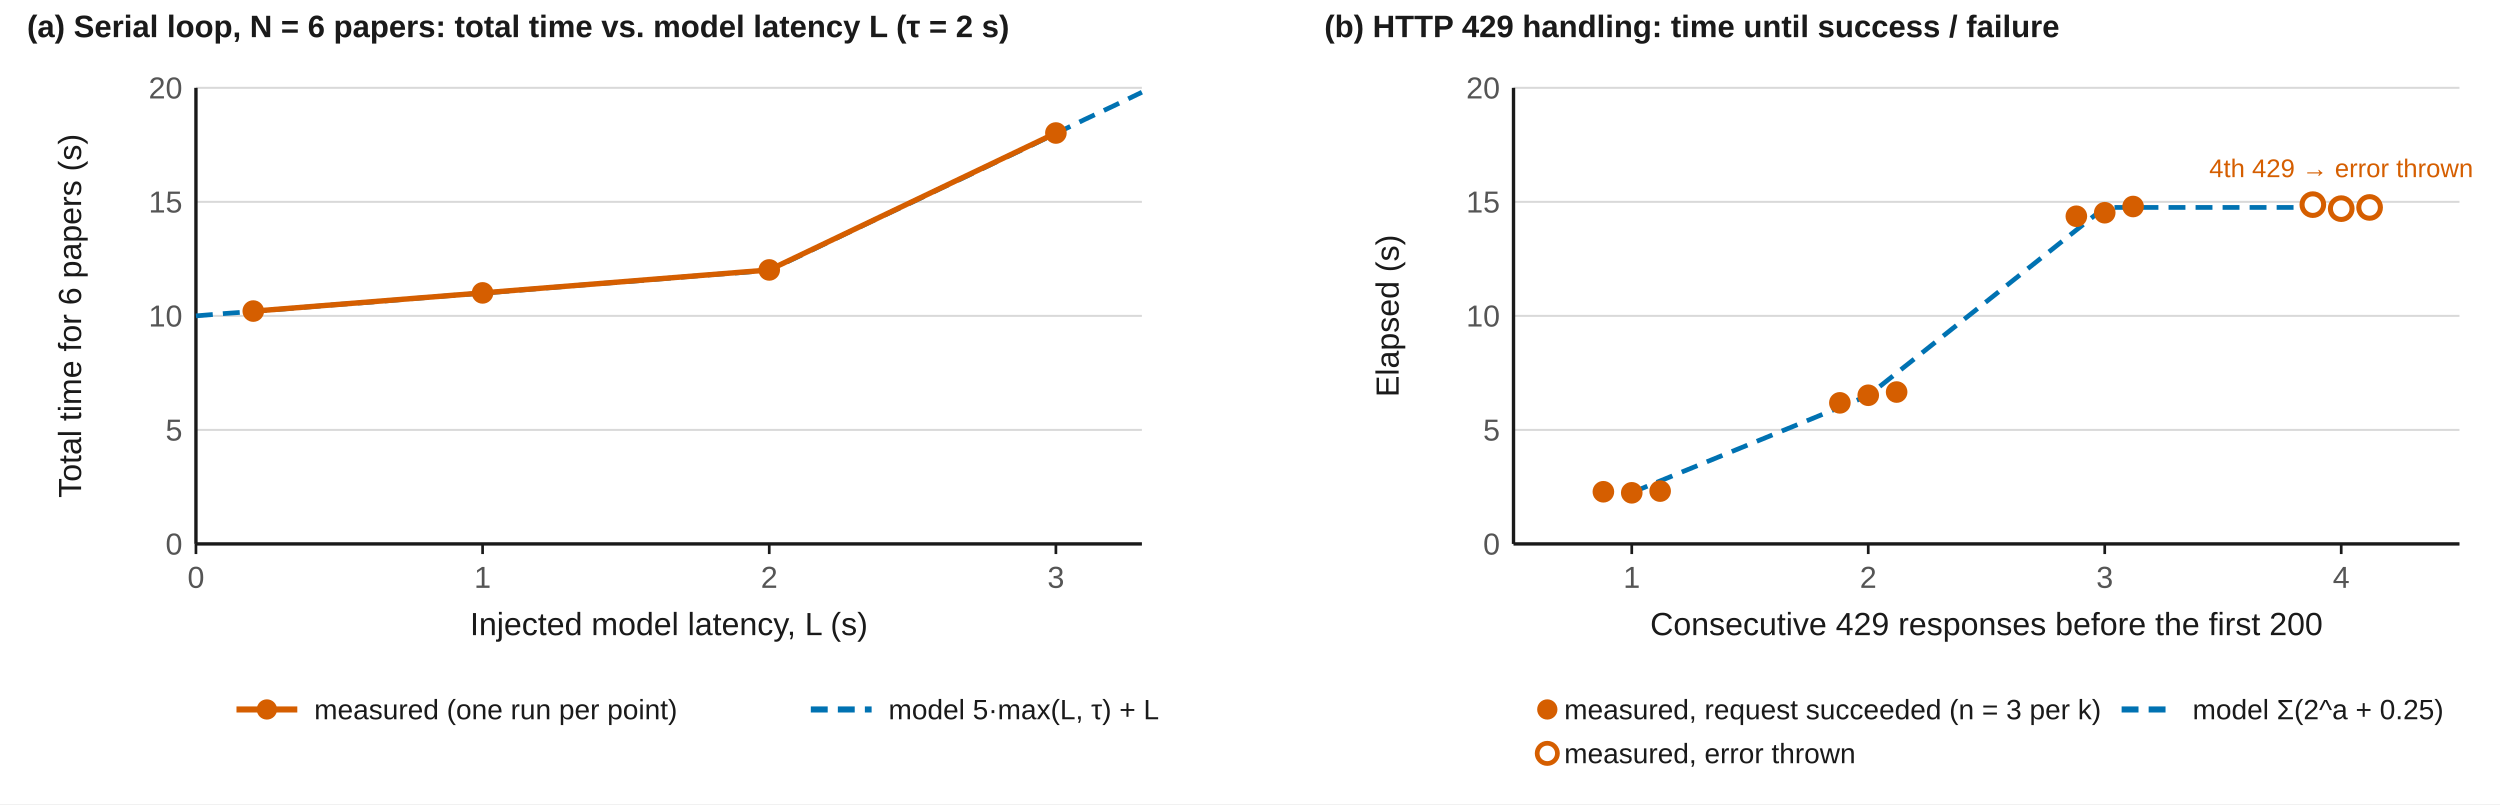
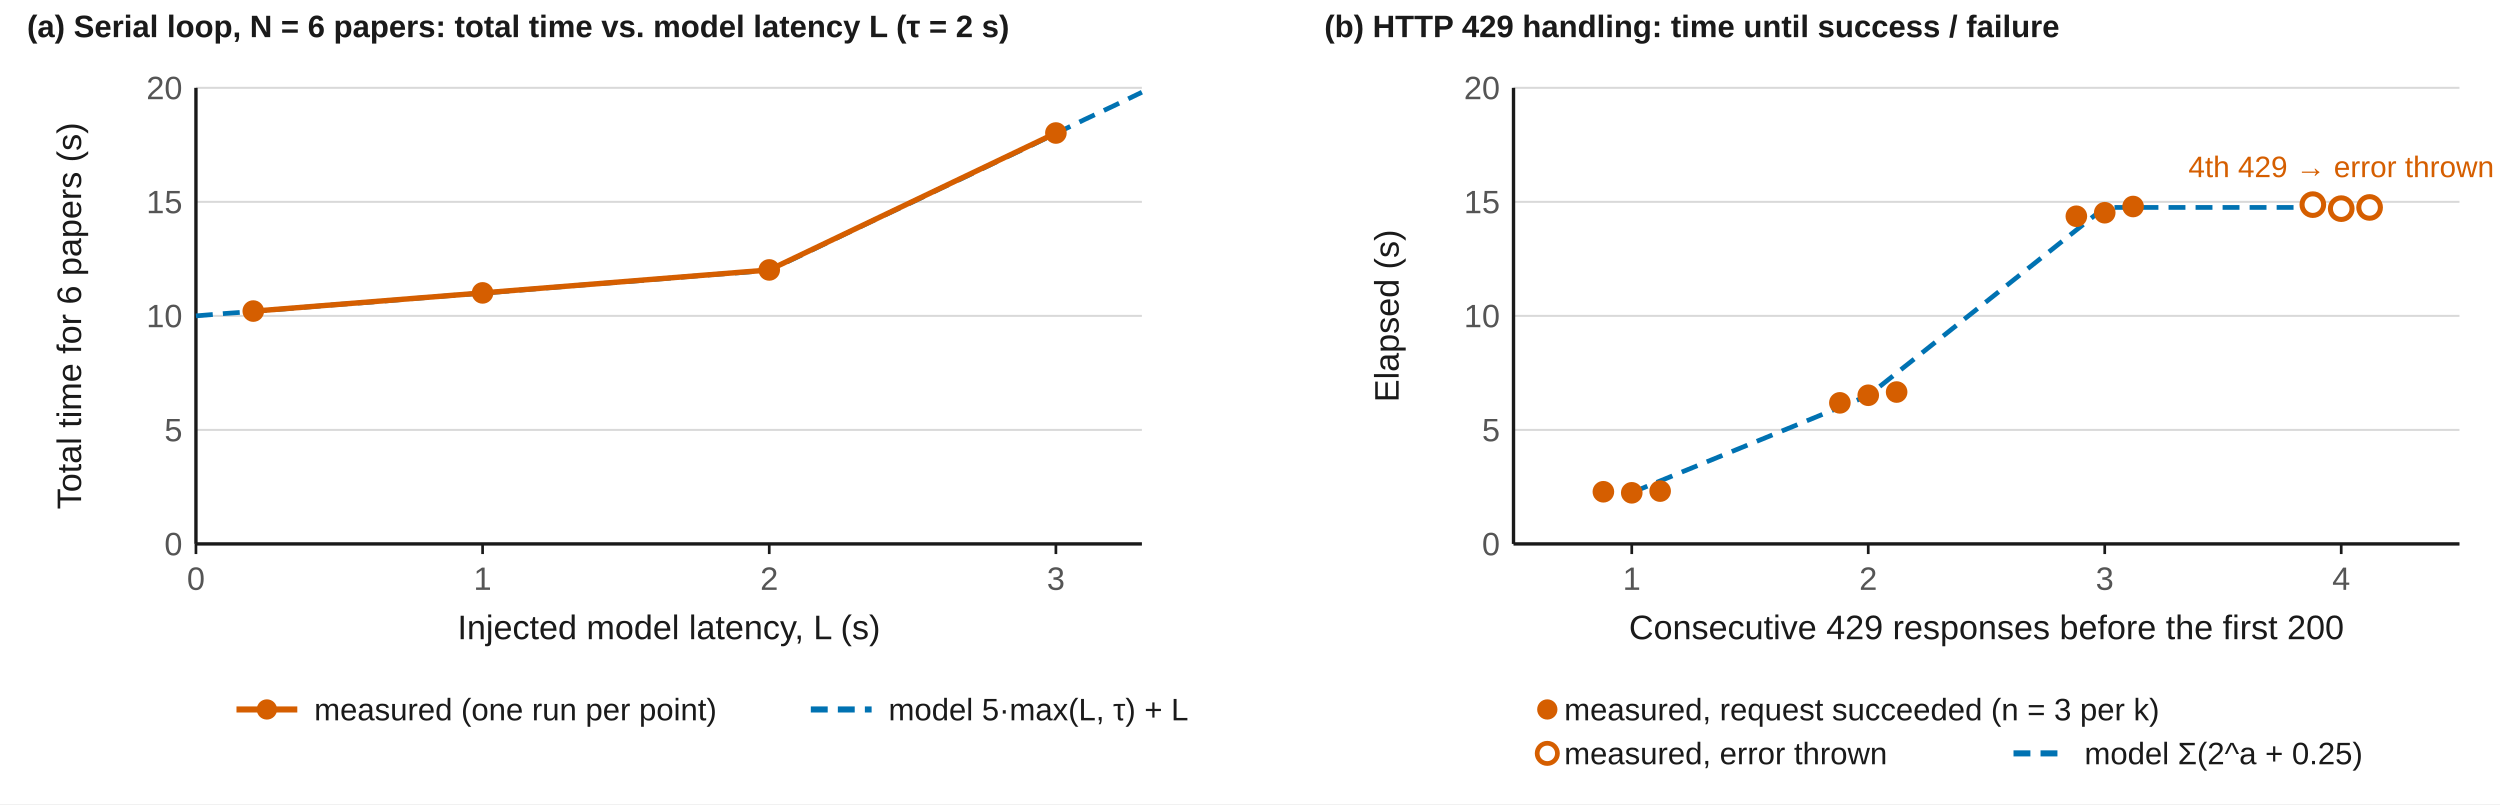
<svg xmlns="http://www.w3.org/2000/svg" width="740" height="238" viewBox="0 0 740 238">
  <defs>
    <marker id="arr" viewBox="0 0 10 10" refX="9" refY="5" markerWidth="6" markerHeight="6" orient="auto-start-reverse">
      <path d="M0,0 L10,5 L0,10 z" fill="#1a1a1a" />
    </marker>
    <marker id="arrg" viewBox="0 0 10 10" refX="9" refY="5" markerWidth="6" markerHeight="6" orient="auto-start-reverse">
      <path d="M0,0 L10,5 L0,10 z" fill="#555555" />
    </marker>
  </defs>
  <rect width="740" height="238" fill="white" />
  <text x="8" y="11" font-family="Liberation Sans, Arial, Helvetica, sans-serif" font-size="9.2" text-anchor="start" font-weight="bold" font-style="normal" fill="#1a1a1a">(a) Serial loop, N = 6 papers: total time vs. model latency L (τ = 2 s)</text>
  <line x1="58" y1="161.0" x2="338" y2="161.0" stroke="#d9d9d9" stroke-width="0.6" />
-   <text x="54" y="164.15" font-family="Liberation Sans, Arial, Helvetica, sans-serif" font-size="9" text-anchor="end" font-weight="normal" font-style="normal" fill="#555555">0</text>
+   <text x="54" y="164.36" font-family="Liberation Sans, Arial, Helvetica, sans-serif" font-size="9.6" text-anchor="end" font-weight="normal" font-style="normal" fill="#555555">0</text>
  <line x1="58" y1="127.25" x2="338" y2="127.25" stroke="#d9d9d9" stroke-width="0.6" />
-   <text x="54" y="130.4" font-family="Liberation Sans, Arial, Helvetica, sans-serif" font-size="9" text-anchor="end" font-weight="normal" font-style="normal" fill="#555555">5</text>
+   <text x="54" y="130.61" font-family="Liberation Sans, Arial, Helvetica, sans-serif" font-size="9.6" text-anchor="end" font-weight="normal" font-style="normal" fill="#555555">5</text>
  <line x1="58" y1="93.5" x2="338" y2="93.5" stroke="#d9d9d9" stroke-width="0.6" />
-   <text x="54" y="96.65" font-family="Liberation Sans, Arial, Helvetica, sans-serif" font-size="9" text-anchor="end" font-weight="normal" font-style="normal" fill="#555555">10</text>
+   <text x="54" y="96.86" font-family="Liberation Sans, Arial, Helvetica, sans-serif" font-size="9.6" text-anchor="end" font-weight="normal" font-style="normal" fill="#555555">10</text>
  <line x1="58" y1="59.75" x2="338" y2="59.75" stroke="#d9d9d9" stroke-width="0.6" />
-   <text x="54" y="62.9" font-family="Liberation Sans, Arial, Helvetica, sans-serif" font-size="9" text-anchor="end" font-weight="normal" font-style="normal" fill="#555555">15</text>
+   <text x="54" y="63.11" font-family="Liberation Sans, Arial, Helvetica, sans-serif" font-size="9.6" text-anchor="end" font-weight="normal" font-style="normal" fill="#555555">15</text>
  <line x1="58" y1="26.0" x2="338" y2="26.0" stroke="#d9d9d9" stroke-width="0.6" />
-   <text x="54" y="29.15" font-family="Liberation Sans, Arial, Helvetica, sans-serif" font-size="9" text-anchor="end" font-weight="normal" font-style="normal" fill="#555555">20</text>
+   <text x="54" y="29.36" font-family="Liberation Sans, Arial, Helvetica, sans-serif" font-size="9.6" text-anchor="end" font-weight="normal" font-style="normal" fill="#555555">20</text>
  <line x1="58.0" y1="161" x2="58.0" y2="164" stroke="#1a1a1a" stroke-width="0.8" />
-   <text x="58.0" y="174" font-family="Liberation Sans, Arial, Helvetica, sans-serif" font-size="9" text-anchor="middle" font-weight="normal" font-style="normal" fill="#555555">0</text>
+   <text x="58.0" y="174.6" font-family="Liberation Sans, Arial, Helvetica, sans-serif" font-size="9.6" text-anchor="middle" font-weight="normal" font-style="normal" fill="#555555">0</text>
  <line x1="142.848" y1="161" x2="142.848" y2="164" stroke="#1a1a1a" stroke-width="0.8" />
-   <text x="142.848" y="174" font-family="Liberation Sans, Arial, Helvetica, sans-serif" font-size="9" text-anchor="middle" font-weight="normal" font-style="normal" fill="#555555">1</text>
+   <text x="142.848" y="174.6" font-family="Liberation Sans, Arial, Helvetica, sans-serif" font-size="9.6" text-anchor="middle" font-weight="normal" font-style="normal" fill="#555555">1</text>
  <line x1="227.697" y1="161" x2="227.697" y2="164" stroke="#1a1a1a" stroke-width="0.8" />
-   <text x="227.697" y="174" font-family="Liberation Sans, Arial, Helvetica, sans-serif" font-size="9" text-anchor="middle" font-weight="normal" font-style="normal" fill="#555555">2</text>
+   <text x="227.697" y="174.6" font-family="Liberation Sans, Arial, Helvetica, sans-serif" font-size="9.6" text-anchor="middle" font-weight="normal" font-style="normal" fill="#555555">2</text>
  <line x1="312.545" y1="161" x2="312.545" y2="164" stroke="#1a1a1a" stroke-width="0.8" />
-   <text x="312.545" y="174" font-family="Liberation Sans, Arial, Helvetica, sans-serif" font-size="9" text-anchor="middle" font-weight="normal" font-style="normal" fill="#555555">3</text>
+   <text x="312.545" y="174.6" font-family="Liberation Sans, Arial, Helvetica, sans-serif" font-size="9.6" text-anchor="middle" font-weight="normal" font-style="normal" fill="#555555">3</text>
  <line x1="58" y1="161" x2="338" y2="161" stroke="#1a1a1a" stroke-width="1" />
  <line x1="58" y1="26" x2="58" y2="161" stroke="#1a1a1a" stroke-width="1" />
-   <text x="198.0" y="188" font-family="Liberation Sans, Arial, Helvetica, sans-serif" font-size="9.5" text-anchor="middle" font-weight="normal" font-style="normal" fill="#1a1a1a">Injected model latency, L (s)</text>
-   <text x="24" y="93.5" font-family="Liberation Sans, Arial, Helvetica, sans-serif" font-size="9.5" text-anchor="middle" font-weight="normal" font-style="normal" fill="#1a1a1a" transform="rotate(-90 24 93.5)">Total time for 6 papers (s)</text>
+   <text x="198.0" y="189.2" font-family="Liberation Sans, Arial, Helvetica, sans-serif" font-size="10.1" text-anchor="middle" font-weight="normal" font-style="normal" fill="#1a1a1a">Injected model latency, L (s)</text>
+   <text x="24" y="93.5" font-family="Liberation Sans, Arial, Helvetica, sans-serif" font-size="10.1" text-anchor="middle" font-weight="normal" font-style="normal" fill="#1a1a1a" transform="rotate(-90 24 93.5)">Total time for 6 papers (s)</text>
  <polyline points="58.0,93.5 66.5,92.8 75.0,92.2 83.5,91.5 91.9,90.8 100.4,90.1 108.9,89.5 117.4,88.8 125.9,88.1 134.4,87.4 142.8,86.8 151.3,86.1 159.8,85.4 168.3,84.7 176.8,84.0 185.3,83.4 193.8,82.7 202.2,82.0 210.7,81.3 219.2,80.7 227.7,80.0 236.2,76.0 244.7,71.9 253.2,67.8 261.6,63.8 270.1,59.8 278.6,55.7 287.1,51.7 295.6,47.6 304.1,43.6 312.5,39.5 321.0,35.4 329.5,31.4 338.0,27.3" fill="none" stroke="#0072B2" stroke-width="1.4" stroke-dasharray="5 3" stroke-linejoin="round" />
  <polyline points="75.0,92.1 142.8,86.7 227.7,79.9 312.5,39.4" fill="none" stroke="#D55E00" stroke-width="1.6" stroke-linejoin="round" />
  <circle cx="74.97" cy="92.076" r="3.2" fill="#D55E00" stroke="none" stroke-width="1" />
  <circle cx="142.848" cy="86.696" r="3.2" fill="#D55E00" stroke="none" stroke-width="1" />
  <circle cx="227.697" cy="79.899" r="3.2" fill="#D55E00" stroke="none" stroke-width="1" />
  <circle cx="312.545" cy="39.372" r="3.2" fill="#D55E00" stroke="none" stroke-width="1" />
  <line x1="70" y1="210" x2="88" y2="210" stroke="#D55E00" stroke-width="1.8" />
  <circle cx="79.0" cy="210" r="3" fill="#D55E00" stroke="none" stroke-width="1" />
-   <text x="93" y="212.905" font-family="Liberation Sans, Arial, Helvetica, sans-serif" font-size="8.3" text-anchor="start" font-weight="normal" font-style="normal" fill="#1a1a1a">measured (one run per point)</text>
+   <text x="93" y="213.22" font-family="Liberation Sans, Arial, Helvetica, sans-serif" font-size="9.2" text-anchor="start" font-weight="normal" font-style="normal" fill="#1a1a1a">measured (one run per point)</text>
  <line x1="240" y1="210" x2="258" y2="210" stroke="#0072B2" stroke-width="1.8" stroke-dasharray="5 3" />
-   <text x="263" y="212.905" font-family="Liberation Sans, Arial, Helvetica, sans-serif" font-size="8.3" text-anchor="start" font-weight="normal" font-style="normal" fill="#1a1a1a">model 5·max(L, τ) + L</text>
+   <text x="263" y="213.22" font-family="Liberation Sans, Arial, Helvetica, sans-serif" font-size="9.2" text-anchor="start" font-weight="normal" font-style="normal" fill="#1a1a1a">model 5·max(L, τ) + L</text>
  <text x="392" y="11" font-family="Liberation Sans, Arial, Helvetica, sans-serif" font-size="9.2" text-anchor="start" font-weight="bold" font-style="normal" fill="#1a1a1a">(b) HTTP 429 handling: time until success / failure</text>
  <line x1="448" y1="161.0" x2="728" y2="161.0" stroke="#d9d9d9" stroke-width="0.6" />
-   <text x="444" y="164.15" font-family="Liberation Sans, Arial, Helvetica, sans-serif" font-size="9" text-anchor="end" font-weight="normal" font-style="normal" fill="#555555">0</text>
+   <text x="444" y="164.36" font-family="Liberation Sans, Arial, Helvetica, sans-serif" font-size="9.6" text-anchor="end" font-weight="normal" font-style="normal" fill="#555555">0</text>
  <line x1="448" y1="127.25" x2="728" y2="127.25" stroke="#d9d9d9" stroke-width="0.6" />
-   <text x="444" y="130.4" font-family="Liberation Sans, Arial, Helvetica, sans-serif" font-size="9" text-anchor="end" font-weight="normal" font-style="normal" fill="#555555">5</text>
+   <text x="444" y="130.61" font-family="Liberation Sans, Arial, Helvetica, sans-serif" font-size="9.6" text-anchor="end" font-weight="normal" font-style="normal" fill="#555555">5</text>
  <line x1="448" y1="93.5" x2="728" y2="93.5" stroke="#d9d9d9" stroke-width="0.6" />
-   <text x="444" y="96.65" font-family="Liberation Sans, Arial, Helvetica, sans-serif" font-size="9" text-anchor="end" font-weight="normal" font-style="normal" fill="#555555">10</text>
+   <text x="444" y="96.86" font-family="Liberation Sans, Arial, Helvetica, sans-serif" font-size="9.6" text-anchor="end" font-weight="normal" font-style="normal" fill="#555555">10</text>
  <line x1="448" y1="59.75" x2="728" y2="59.75" stroke="#d9d9d9" stroke-width="0.6" />
-   <text x="444" y="62.9" font-family="Liberation Sans, Arial, Helvetica, sans-serif" font-size="9" text-anchor="end" font-weight="normal" font-style="normal" fill="#555555">15</text>
+   <text x="444" y="63.11" font-family="Liberation Sans, Arial, Helvetica, sans-serif" font-size="9.6" text-anchor="end" font-weight="normal" font-style="normal" fill="#555555">15</text>
  <line x1="448" y1="26.0" x2="728" y2="26.0" stroke="#d9d9d9" stroke-width="0.6" />
-   <text x="444" y="29.15" font-family="Liberation Sans, Arial, Helvetica, sans-serif" font-size="9" text-anchor="end" font-weight="normal" font-style="normal" fill="#555555">20</text>
+   <text x="444" y="29.36" font-family="Liberation Sans, Arial, Helvetica, sans-serif" font-size="9.6" text-anchor="end" font-weight="normal" font-style="normal" fill="#555555">20</text>
  <line x1="483.0" y1="161" x2="483.0" y2="164" stroke="#1a1a1a" stroke-width="0.8" />
-   <text x="483.0" y="174" font-family="Liberation Sans, Arial, Helvetica, sans-serif" font-size="9" text-anchor="middle" font-weight="normal" font-style="normal" fill="#555555">1</text>
+   <text x="483.0" y="174.6" font-family="Liberation Sans, Arial, Helvetica, sans-serif" font-size="9.6" text-anchor="middle" font-weight="normal" font-style="normal" fill="#555555">1</text>
  <line x1="553.0" y1="161" x2="553.0" y2="164" stroke="#1a1a1a" stroke-width="0.8" />
-   <text x="553.0" y="174" font-family="Liberation Sans, Arial, Helvetica, sans-serif" font-size="9" text-anchor="middle" font-weight="normal" font-style="normal" fill="#555555">2</text>
+   <text x="553.0" y="174.6" font-family="Liberation Sans, Arial, Helvetica, sans-serif" font-size="9.6" text-anchor="middle" font-weight="normal" font-style="normal" fill="#555555">2</text>
  <line x1="623.0" y1="161" x2="623.0" y2="164" stroke="#1a1a1a" stroke-width="0.8" />
-   <text x="623.0" y="174" font-family="Liberation Sans, Arial, Helvetica, sans-serif" font-size="9" text-anchor="middle" font-weight="normal" font-style="normal" fill="#555555">3</text>
+   <text x="623.0" y="174.6" font-family="Liberation Sans, Arial, Helvetica, sans-serif" font-size="9.6" text-anchor="middle" font-weight="normal" font-style="normal" fill="#555555">3</text>
  <line x1="693.0" y1="161" x2="693.0" y2="164" stroke="#1a1a1a" stroke-width="0.8" />
-   <text x="693.0" y="174" font-family="Liberation Sans, Arial, Helvetica, sans-serif" font-size="9" text-anchor="middle" font-weight="normal" font-style="normal" fill="#555555">4</text>
+   <text x="693.0" y="174.6" font-family="Liberation Sans, Arial, Helvetica, sans-serif" font-size="9.6" text-anchor="middle" font-weight="normal" font-style="normal" fill="#555555">4</text>
  <line x1="448" y1="161" x2="728" y2="161" stroke="#1a1a1a" stroke-width="1" />
  <line x1="448" y1="26" x2="448" y2="161" stroke="#1a1a1a" stroke-width="1" />
-   <text x="588.0" y="188" font-family="Liberation Sans, Arial, Helvetica, sans-serif" font-size="9.5" text-anchor="middle" font-weight="normal" font-style="normal" fill="#1a1a1a">Consecutive 429 responses before the first 200</text>
-   <text x="414" y="93.5" font-family="Liberation Sans, Arial, Helvetica, sans-serif" font-size="9.5" text-anchor="middle" font-weight="normal" font-style="normal" fill="#1a1a1a" transform="rotate(-90 414 93.5)">Elapsed (s)</text>
+   <text x="588.0" y="189.2" font-family="Liberation Sans, Arial, Helvetica, sans-serif" font-size="10.1" text-anchor="middle" font-weight="normal" font-style="normal" fill="#1a1a1a">Consecutive 429 responses before the first 200</text>
+   <text x="414" y="93.5" font-family="Liberation Sans, Arial, Helvetica, sans-serif" font-size="10.1" text-anchor="middle" font-weight="normal" font-style="normal" fill="#1a1a1a" transform="rotate(-90 414 93.5)">Elapsed (s)</text>
  <polyline points="483.0,145.8 553.0,117.1 623.0,61.4 693.0,61.4" fill="none" stroke="#0072B2" stroke-width="1.4" stroke-dasharray="5 3" stroke-linejoin="round" />
  <circle cx="474.6" cy="145.563" r="3.2" fill="#D55E00" stroke="none" stroke-width="1" />
  <circle cx="483.0" cy="145.873" r="3.2" fill="#D55E00" stroke="none" stroke-width="1" />
  <circle cx="491.4" cy="145.367" r="3.2" fill="#D55E00" stroke="none" stroke-width="1" />
  <circle cx="544.6" cy="119.244" r="3.2" fill="#D55E00" stroke="none" stroke-width="1" />
  <circle cx="553.0" cy="116.997" r="3.2" fill="#D55E00" stroke="none" stroke-width="1" />
  <circle cx="561.4" cy="116.045" r="3.2" fill="#D55E00" stroke="none" stroke-width="1" />
  <circle cx="614.6" cy="64.009" r="3.2" fill="#D55E00" stroke="none" stroke-width="1" />
  <circle cx="623.0" cy="62.97" r="3.2" fill="#D55E00" stroke="none" stroke-width="1" />
  <circle cx="631.4" cy="61.127" r="3.2" fill="#D55E00" stroke="none" stroke-width="1" />
  <circle cx="684.6" cy="60.573" r="3.2" fill="white" stroke="#D55E00" stroke-width="1.5" />
  <circle cx="693.0" cy="61.761" r="3.2" fill="white" stroke="#D55E00" stroke-width="1.5" />
  <circle cx="701.4" cy="61.404" r="3.2" fill="white" stroke="#D55E00" stroke-width="1.5" />
-   <text x="693.0" y="52.438" font-family="Liberation Sans, Arial, Helvetica, sans-serif" font-size="7.6" text-anchor="middle" font-weight="normal" font-style="normal" fill="#D55E00">4th 429 → error thrown</text>
+   <text x="693.0" y="52.438" font-family="Liberation Sans, Arial, Helvetica, sans-serif" font-size="8.8" text-anchor="middle" font-weight="normal" font-style="normal" fill="#D55E00">4th 429 → error thrown</text>
  <line x1="458" y1="210" x2="458" y2="210" stroke="#D55E00" stroke-width="1.8" />
  <circle cx="458.0" cy="210" r="3" fill="#D55E00" stroke="none" stroke-width="1" />
-   <text x="463" y="212.905" font-family="Liberation Sans, Arial, Helvetica, sans-serif" font-size="8.3" text-anchor="start" font-weight="normal" font-style="normal" fill="#1a1a1a">measured, request succeeded (n = 3 per k)</text>
+   <text x="463" y="213.22" font-family="Liberation Sans, Arial, Helvetica, sans-serif" font-size="9.2" text-anchor="start" font-weight="normal" font-style="normal" fill="#1a1a1a">measured, request succeeded (n = 3 per k)</text>
  <line x1="458" y1="223" x2="458" y2="223" stroke="#D55E00" stroke-width="1.8" />
  <circle cx="458.0" cy="223" r="3" fill="white" stroke="#D55E00" stroke-width="1.4" />
-   <text x="463" y="225.905" font-family="Liberation Sans, Arial, Helvetica, sans-serif" font-size="8.3" text-anchor="start" font-weight="normal" font-style="normal" fill="#1a1a1a">measured, error thrown</text>
-   <line x1="628" y1="210" x2="644" y2="210" stroke="#0072B2" stroke-width="1.8" stroke-dasharray="5 3" />
-   <text x="649" y="212.905" font-family="Liberation Sans, Arial, Helvetica, sans-serif" font-size="8.3" text-anchor="start" font-weight="normal" font-style="normal" fill="#1a1a1a">model Σ(2^a + 0.25)</text>
+   <text x="463" y="226.22" font-family="Liberation Sans, Arial, Helvetica, sans-serif" font-size="9.2" text-anchor="start" font-weight="normal" font-style="normal" fill="#1a1a1a">measured, error thrown</text>
+   <line x1="596" y1="223" x2="612" y2="223" stroke="#0072B2" stroke-width="1.8" stroke-dasharray="5 3" />
+   <text x="617" y="226.22" font-family="Liberation Sans, Arial, Helvetica, sans-serif" font-size="9.2" text-anchor="start" font-weight="normal" font-style="normal" fill="#1a1a1a">model Σ(2^a + 0.25)</text>
</svg>
